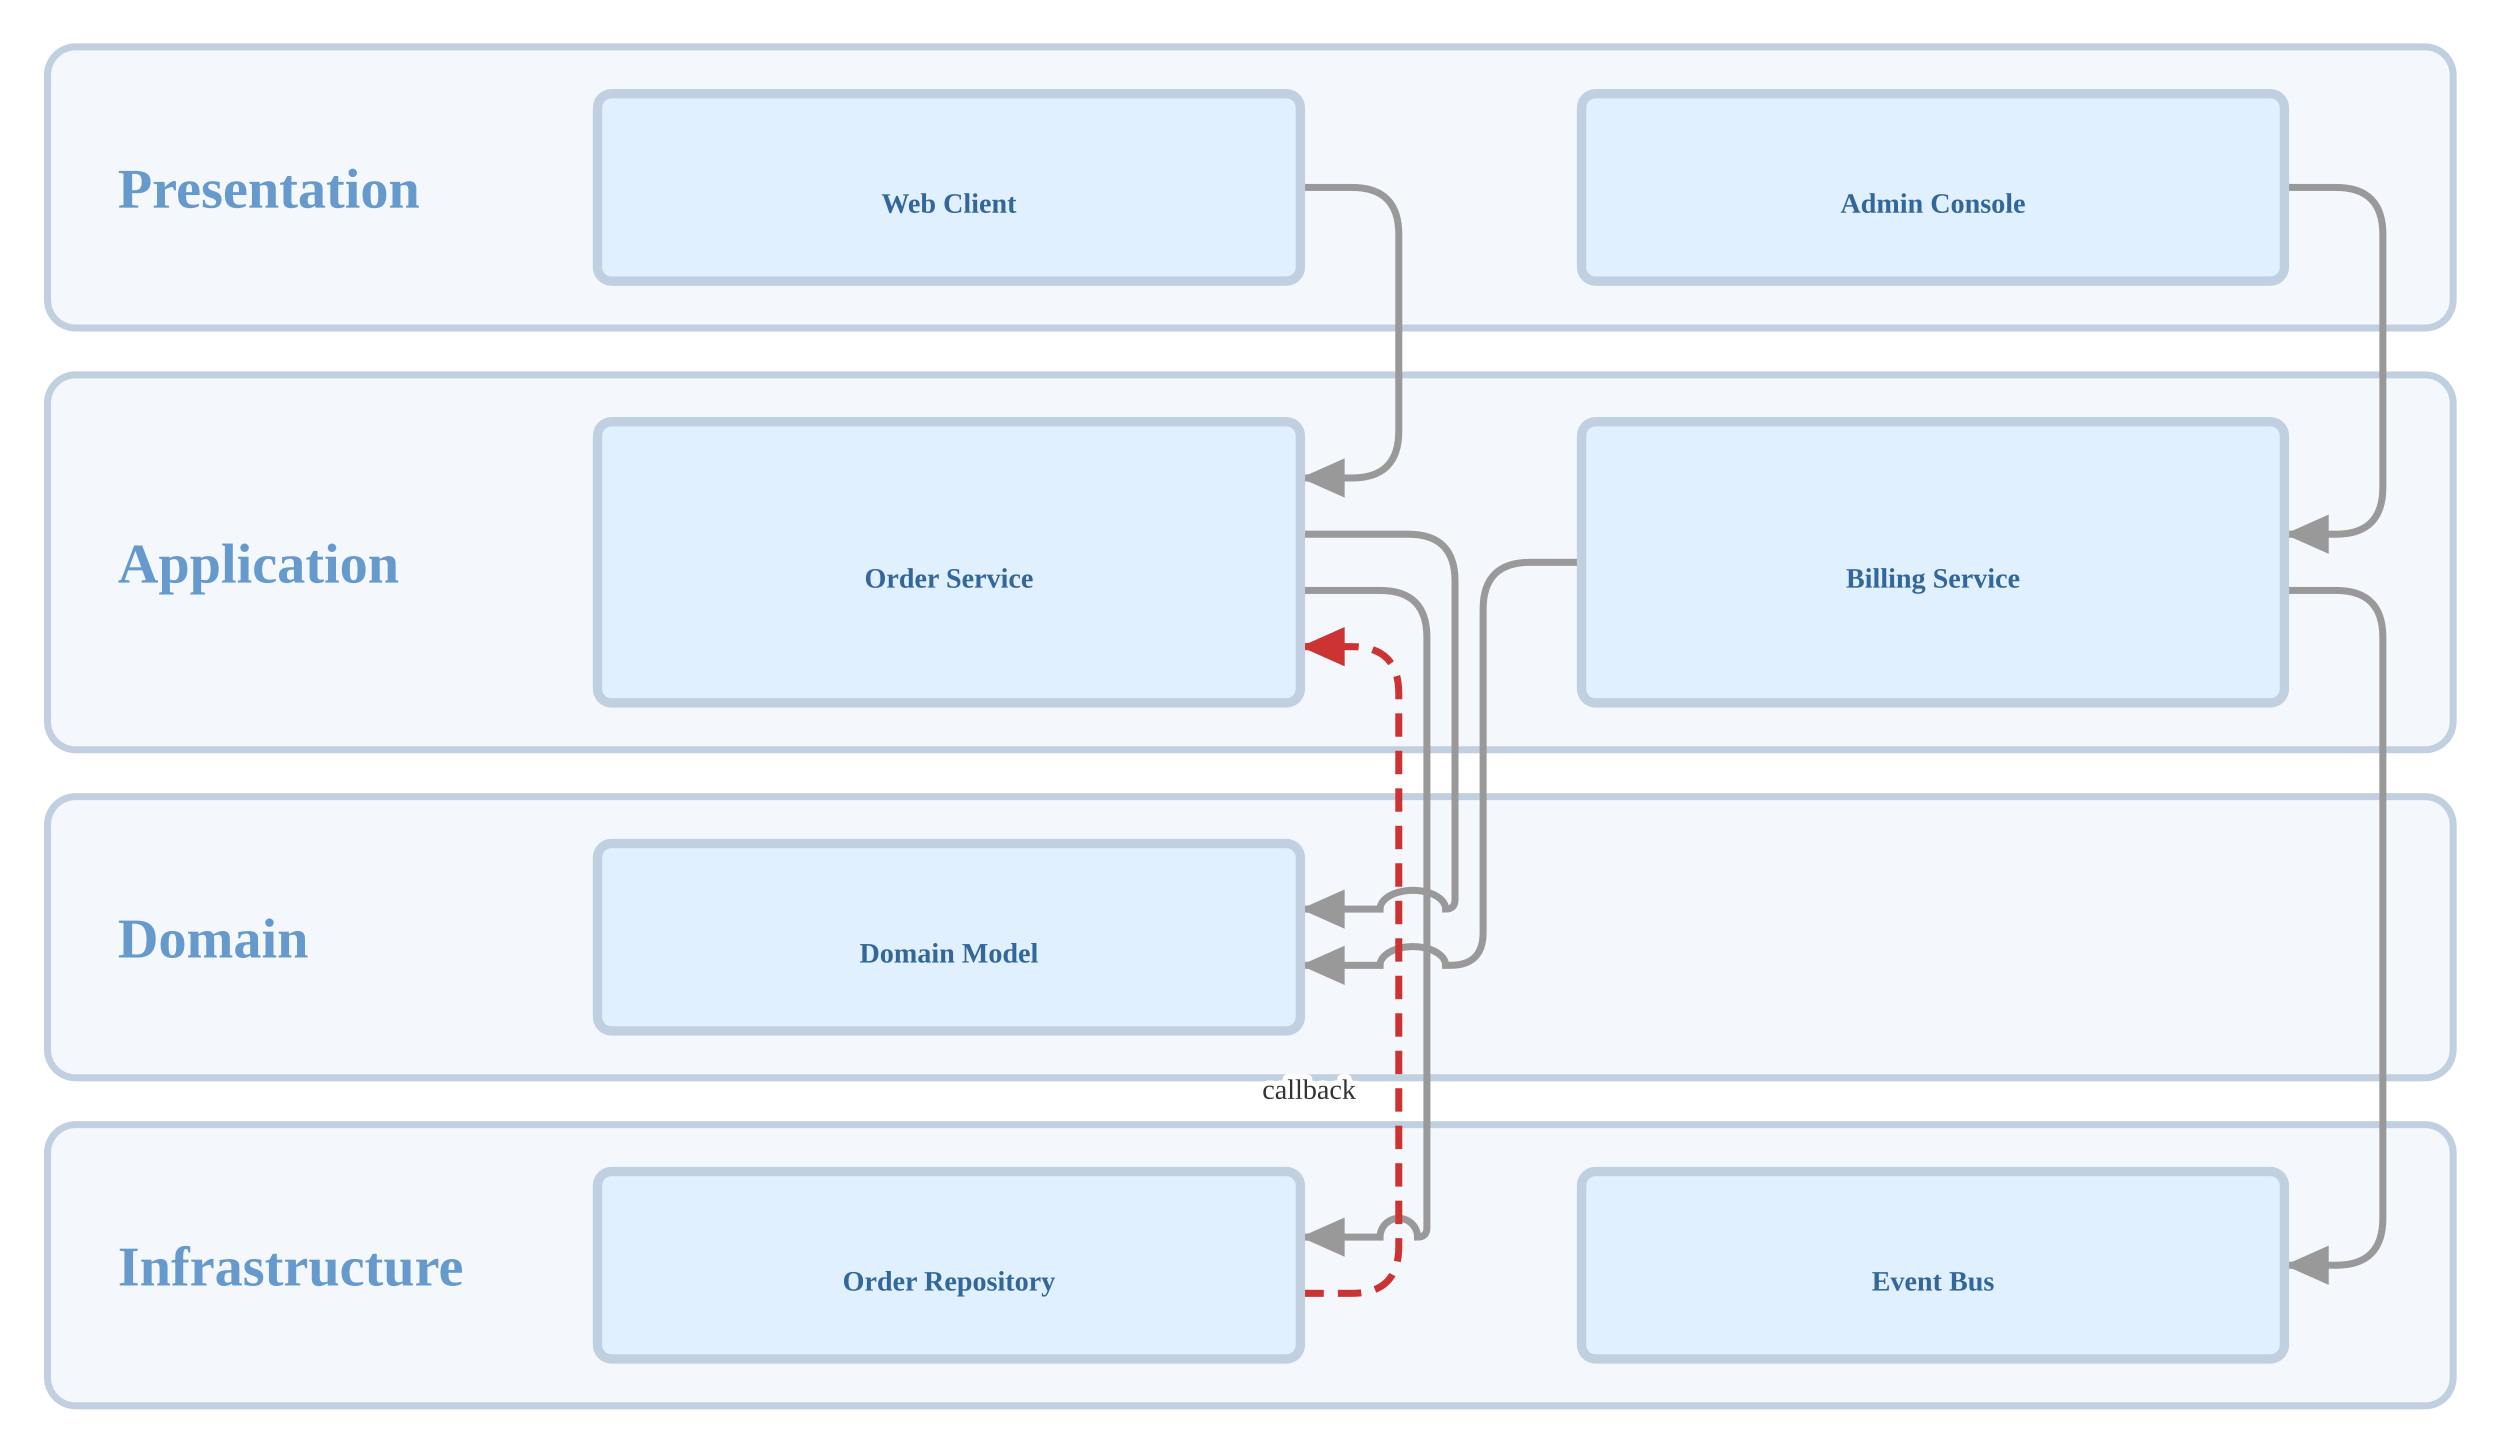
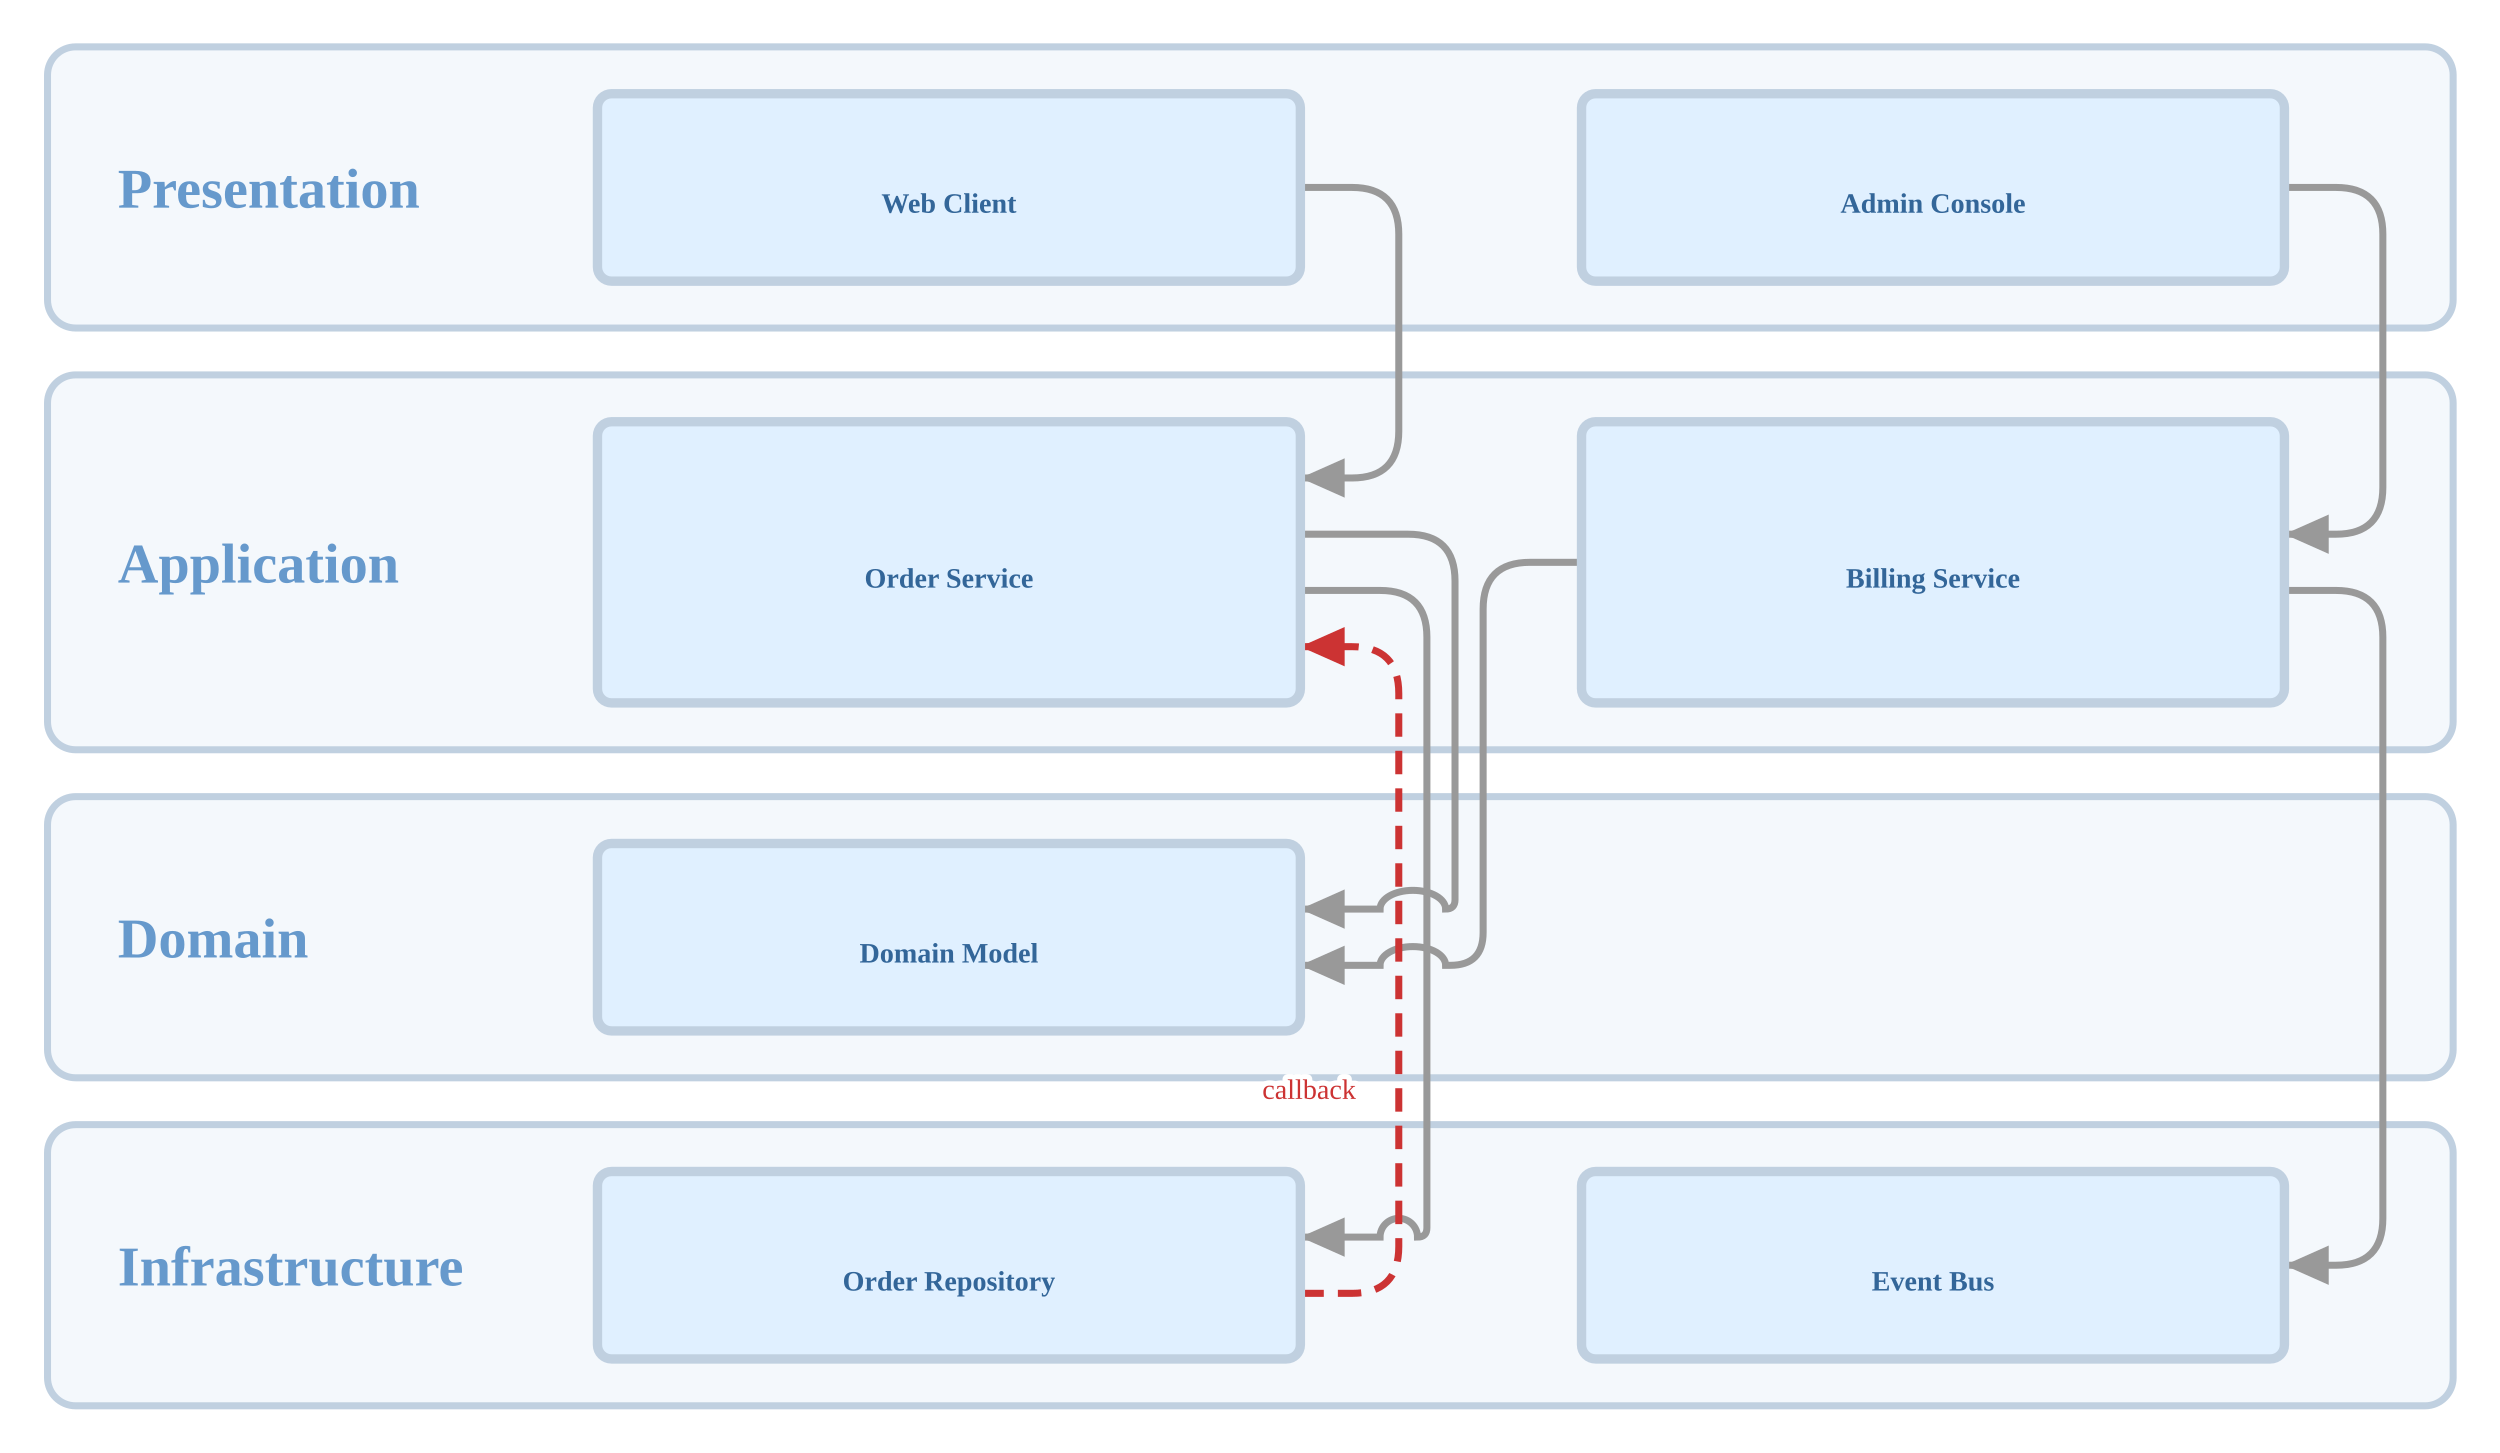
<svg xmlns="http://www.w3.org/2000/svg" viewBox="-215 0 1067 620" width="1067" height="620">
  <defs>
    <style>
.gradia-3167da4d { fill: none; stroke: var(--gradia-color-edge-line, #999999); stroke-width: 3 }
.gradia-6c7500cd { fill: var(--gradia-color-edge-line, #999999) }
.gradia-e148af34 { fill: none; stroke: var(--gradia-color-edge-violation, #cc3333); stroke-width: 3; stroke-dasharray: 10 6 }
.gradia-fbec5a65 { fill: var(--gradia-color-edge-violation, #cc3333) }
- .gradia-17299245 { font-family: var(--gradia-font-family, 'Helvetica'), ui-sans-serif, -apple-system, Helvetica, Arial, sans-serif; font-size: var(--gradia-size-font-edge, 16px); text-anchor: middle; fill: var(--gradia-color-edge-name, #333333); stroke: var(--gradia-color-edge-halo, #ffffff); stroke-width: 4.5; paint-order: stroke; stroke-linejoin: round }
+ .gradia-e5f7c28a { font-family: var(--gradia-font-family, 'Helvetica'), ui-sans-serif, -apple-system, Helvetica, Arial, sans-serif; font-size: var(--gradia-size-font-edge, 16px); text-anchor: middle; fill: var(--gradia-color-edge-violation, #cc3333); stroke: var(--gradia-color-edge-halo, #ffffff); stroke-width: 4.5; paint-order: stroke; stroke-linejoin: round }
.gradia-c318c042 { fill: var(--gradia-color-node-regular-box, #e0f0ff); stroke: var(--gradia-color-node-regular-border, #c0d0e0); stroke-width: 4 }
.gradia-f36ab1ca { font-family: var(--gradia-font-family, 'Helvetica'), ui-sans-serif, -apple-system, Helvetica, Arial, sans-serif; font-size: var(--gradia-size-font-node, 30px); font-weight: 600; text-anchor: middle; fill: var(--gradia-color-node-regular-name, #336699) }
.gradia-5fbd5370 { fill: var(--gradia-color-group-box, #f4f8fc); stroke: var(--gradia-color-group-border, #c0d0e0); stroke-width: 3 }
.gradia-a5f2ba07 { font-family: var(--gradia-font-family, 'Helvetica'), ui-sans-serif, -apple-system, Helvetica, Arial, sans-serif; font-size: 24px; font-weight: 600; fill: var(--gradia-color-group-name, #6699cc) }
</style>
    <marker id="gradia-7048fa6dc21d-arrow" viewBox="0 0 10 10" refX="9" refY="5" markerWidth="21" markerHeight="21" markerUnits="userSpaceOnUse" orient="auto-start-reverse">
      <path d="M 0 1 L 9 5 L 0 9 z" class="gradia-6c7500cd" />
    </marker>
    <marker id="gradia-7048fa6dc21d-alert" viewBox="0 0 10 10" refX="9" refY="5" markerWidth="21" markerHeight="21" markerUnits="userSpaceOnUse" orient="auto-start-reverse">
      <path d="M 0 1 L 9 5 L 0 9 z" class="gradia-fbec5a65" />
    </marker>
  </defs>
  <rect x="-194.72" y="20" width="1026.72" height="120" rx="12" class="gradia-5fbd5370" />
  <text x="-164.72" y="88.64" class="gradia-a5f2ba07">Presentation</text>
  <rect x="-194.72" y="160" width="1026.72" height="160" rx="12" class="gradia-5fbd5370" />
  <text x="-164.72" y="248.64" class="gradia-a5f2ba07">Application</text>
  <rect x="-194.72" y="340" width="1026.72" height="120" rx="12" class="gradia-5fbd5370" />
  <text x="-164.72" y="408.64" class="gradia-a5f2ba07">Domain</text>
  <rect x="-194.72" y="480" width="1026.72" height="120" rx="12" class="gradia-5fbd5370" />
  <text x="-164.72" y="548.64" class="gradia-a5f2ba07">Infrastructure</text>
  <path d="M 340 80 L 362 80 Q 382 80 382 100 L 382 184 Q 382 204 362 204 L 340 204" class="gradia-3167da4d" marker-end="url(#gradia-7048fa6dc21d-arrow)" />
  <path d="M 760 80 L 782 80 Q 802 80 802 100 L 802 208 Q 802 228 782 228 L 760 228" class="gradia-3167da4d" marker-end="url(#gradia-7048fa6dc21d-arrow)" />
  <path d="M 340 228 L 386 228 Q 406 228 406 248 L 406 384 Q 406 388 402 388 L 402 388 A 14 8 0 0 0 374 388 L 340 388" class="gradia-3167da4d" marker-end="url(#gradia-7048fa6dc21d-arrow)" />
  <path d="M 460 240 L 438 240 Q 418 240 418 260 L 418 398 Q 418 412 404 412 L 402 412 A 14 8 0 0 0 374 412 L 340 412" class="gradia-3167da4d" marker-end="url(#gradia-7048fa6dc21d-arrow)" />
  <path d="M 340 252 L 374 252 Q 394 252 394 272 L 394 524 Q 394 528 390 528 L 390 528 A 8 8 0 0 0 374 528 L 340 528" class="gradia-3167da4d" marker-end="url(#gradia-7048fa6dc21d-arrow)" />
  <path d="M 760 252 L 782 252 Q 802 252 802 272 L 802 520 Q 802 540 782 540 L 760 540" class="gradia-3167da4d" marker-end="url(#gradia-7048fa6dc21d-arrow)" />
  <path d="M 340 552 L 362 552 Q 382 552 382 532 L 382 296 Q 382 276 362 276 L 340 276" class="gradia-e148af34" marker-end="url(#gradia-7048fa6dc21d-alert)" />
  <rect x="40" y="40" width="300" height="80" rx="6" class="gradia-c318c042" />
  <text x="190" y="90.8" class="gradia-f36ab1ca">Web Client</text>
  <rect x="460" y="40" width="300" height="80" rx="6" class="gradia-c318c042" />
  <text x="610" y="90.8" class="gradia-f36ab1ca">Admin Console</text>
  <rect x="40" y="180" width="300" height="120" rx="6" class="gradia-c318c042" />
  <text x="190" y="250.8" class="gradia-f36ab1ca">Order Service</text>
  <rect x="460" y="180" width="300" height="120" rx="6" class="gradia-c318c042" />
  <text x="610" y="250.8" class="gradia-f36ab1ca">Billing Service</text>
  <rect x="40" y="360" width="300" height="80" rx="6" class="gradia-c318c042" />
  <text x="190" y="410.8" class="gradia-f36ab1ca">Domain Model</text>
  <rect x="40" y="500" width="300" height="80" rx="6" class="gradia-c318c042" />
  <text x="190" y="550.8" class="gradia-f36ab1ca">Order Repository</text>
  <rect x="460" y="500" width="300" height="80" rx="6" class="gradia-c318c042" />
  <text x="610" y="550.8" class="gradia-f36ab1ca">Event Bus</text>
-   <text x="343.72" y="469" class="gradia-17299245">callback</text>
+   <text x="343.72" y="469" class="gradia-e5f7c28a">callback</text>
</svg>
